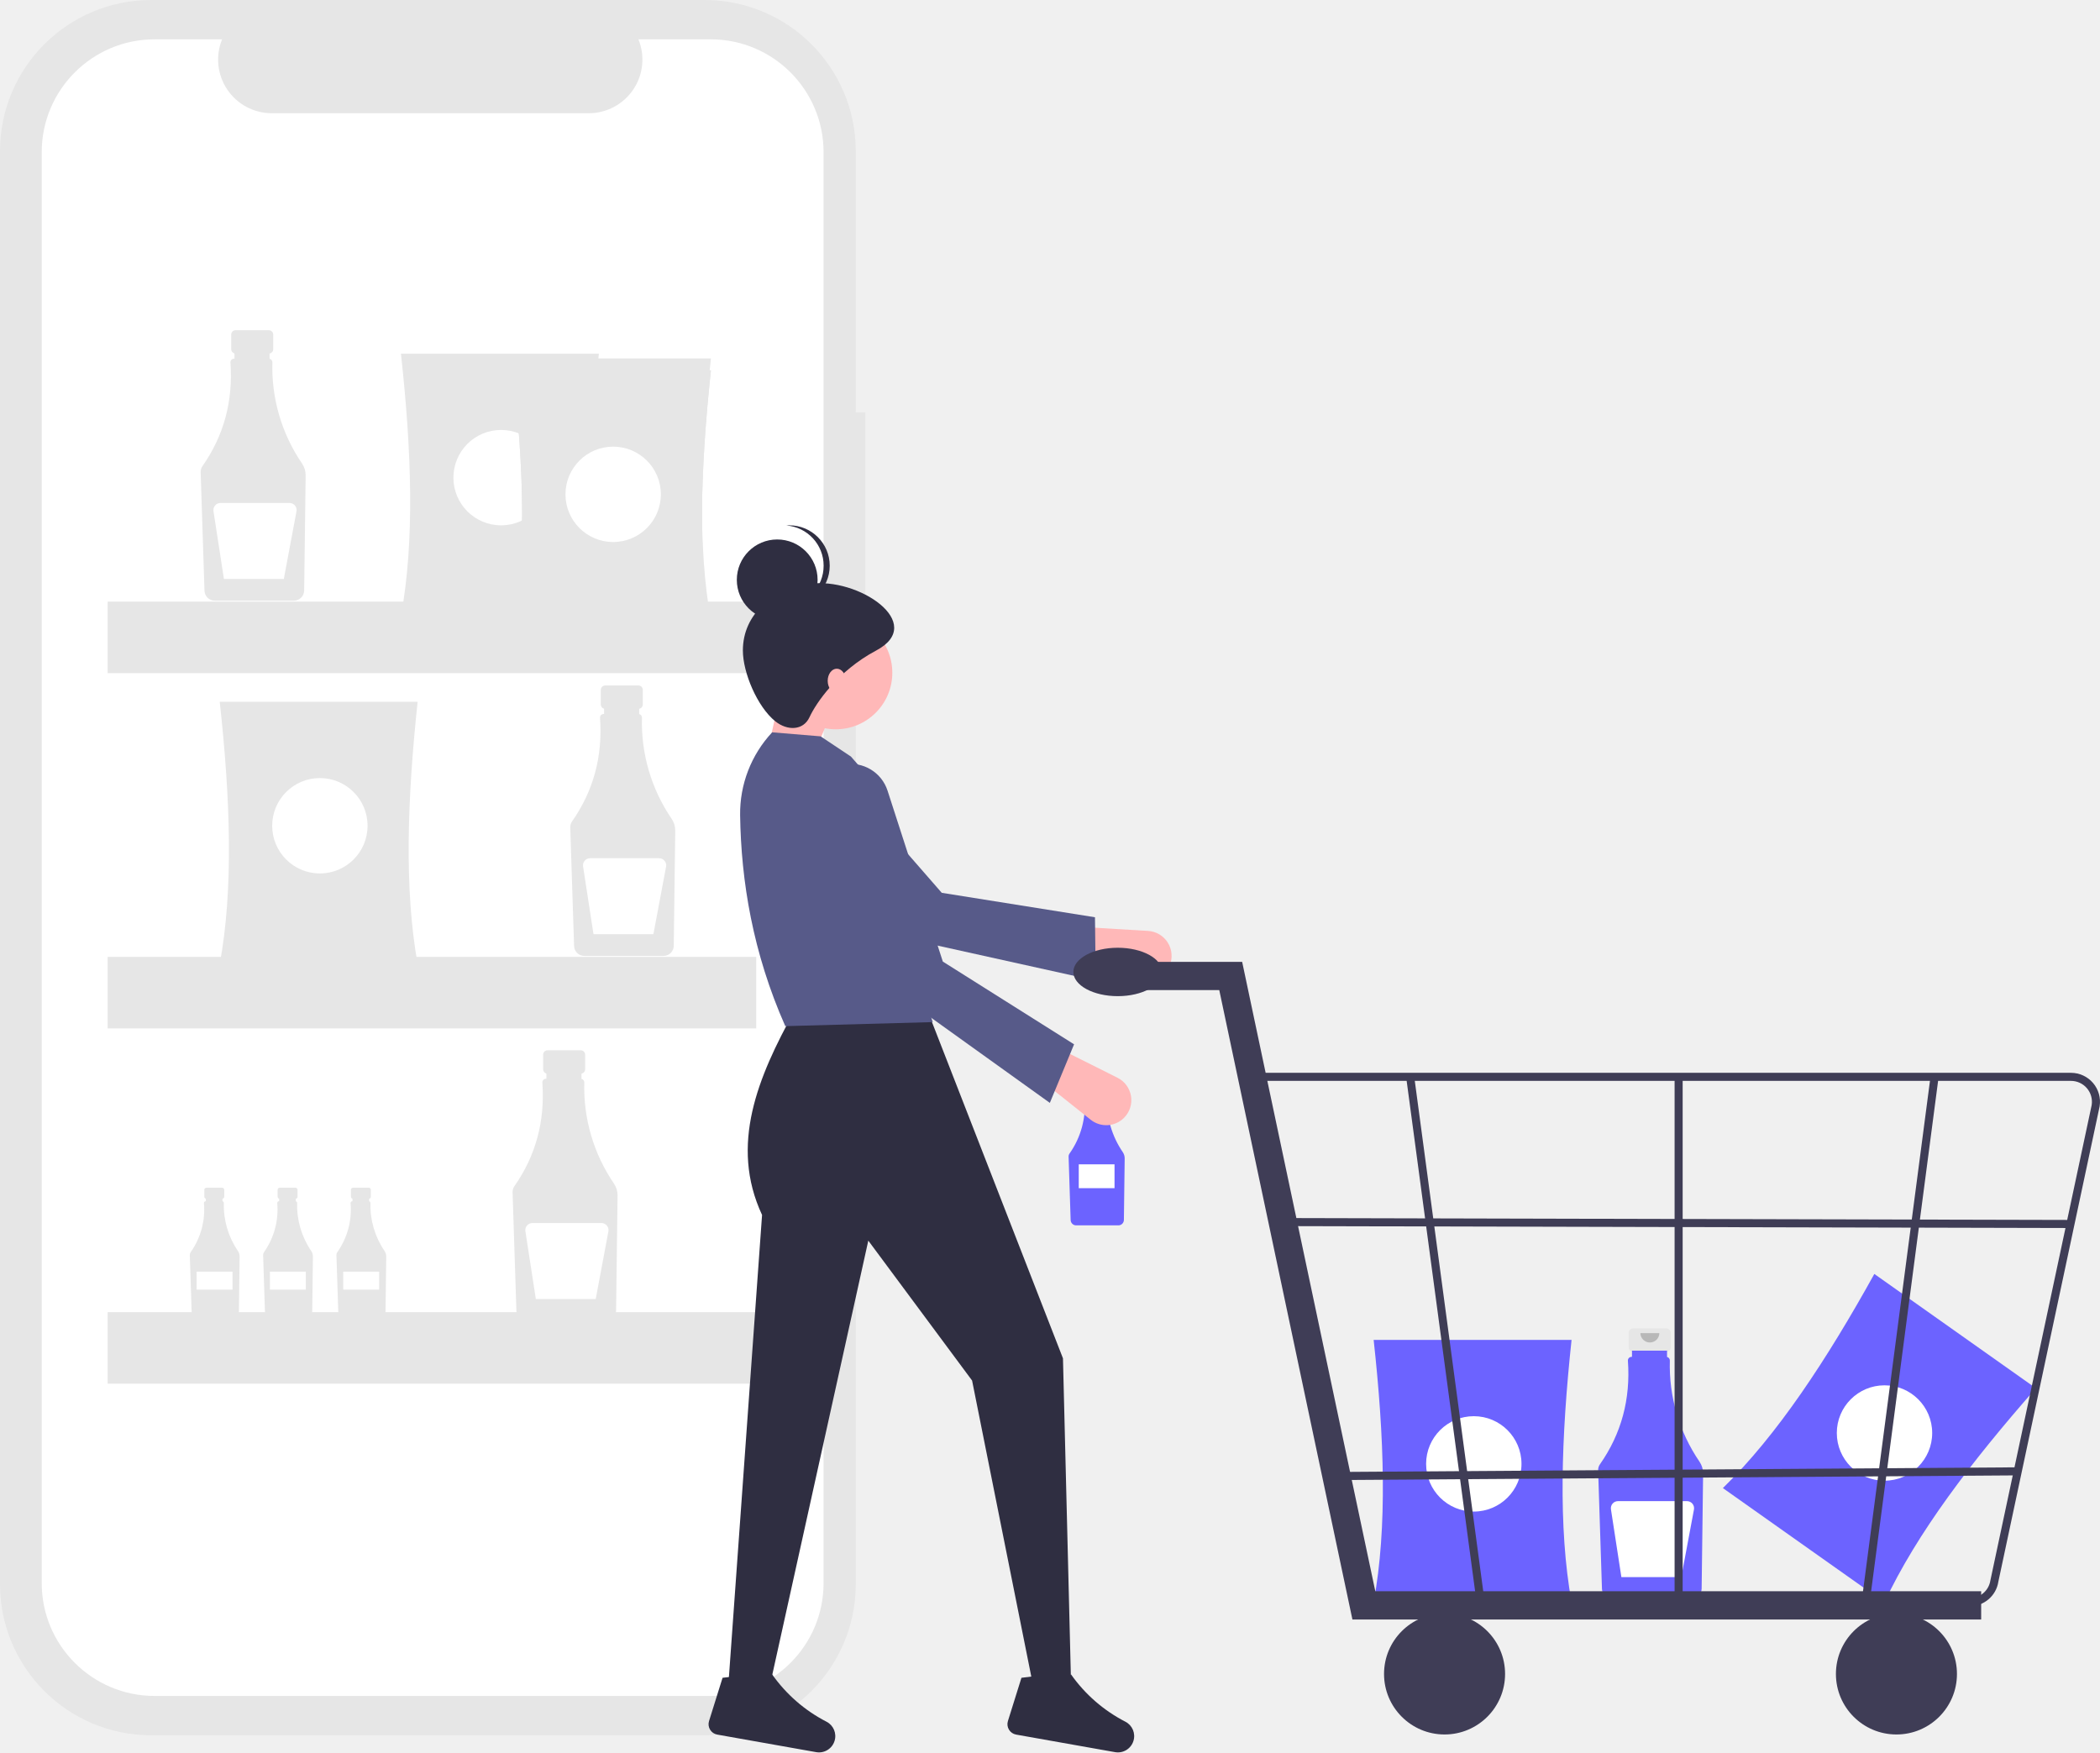
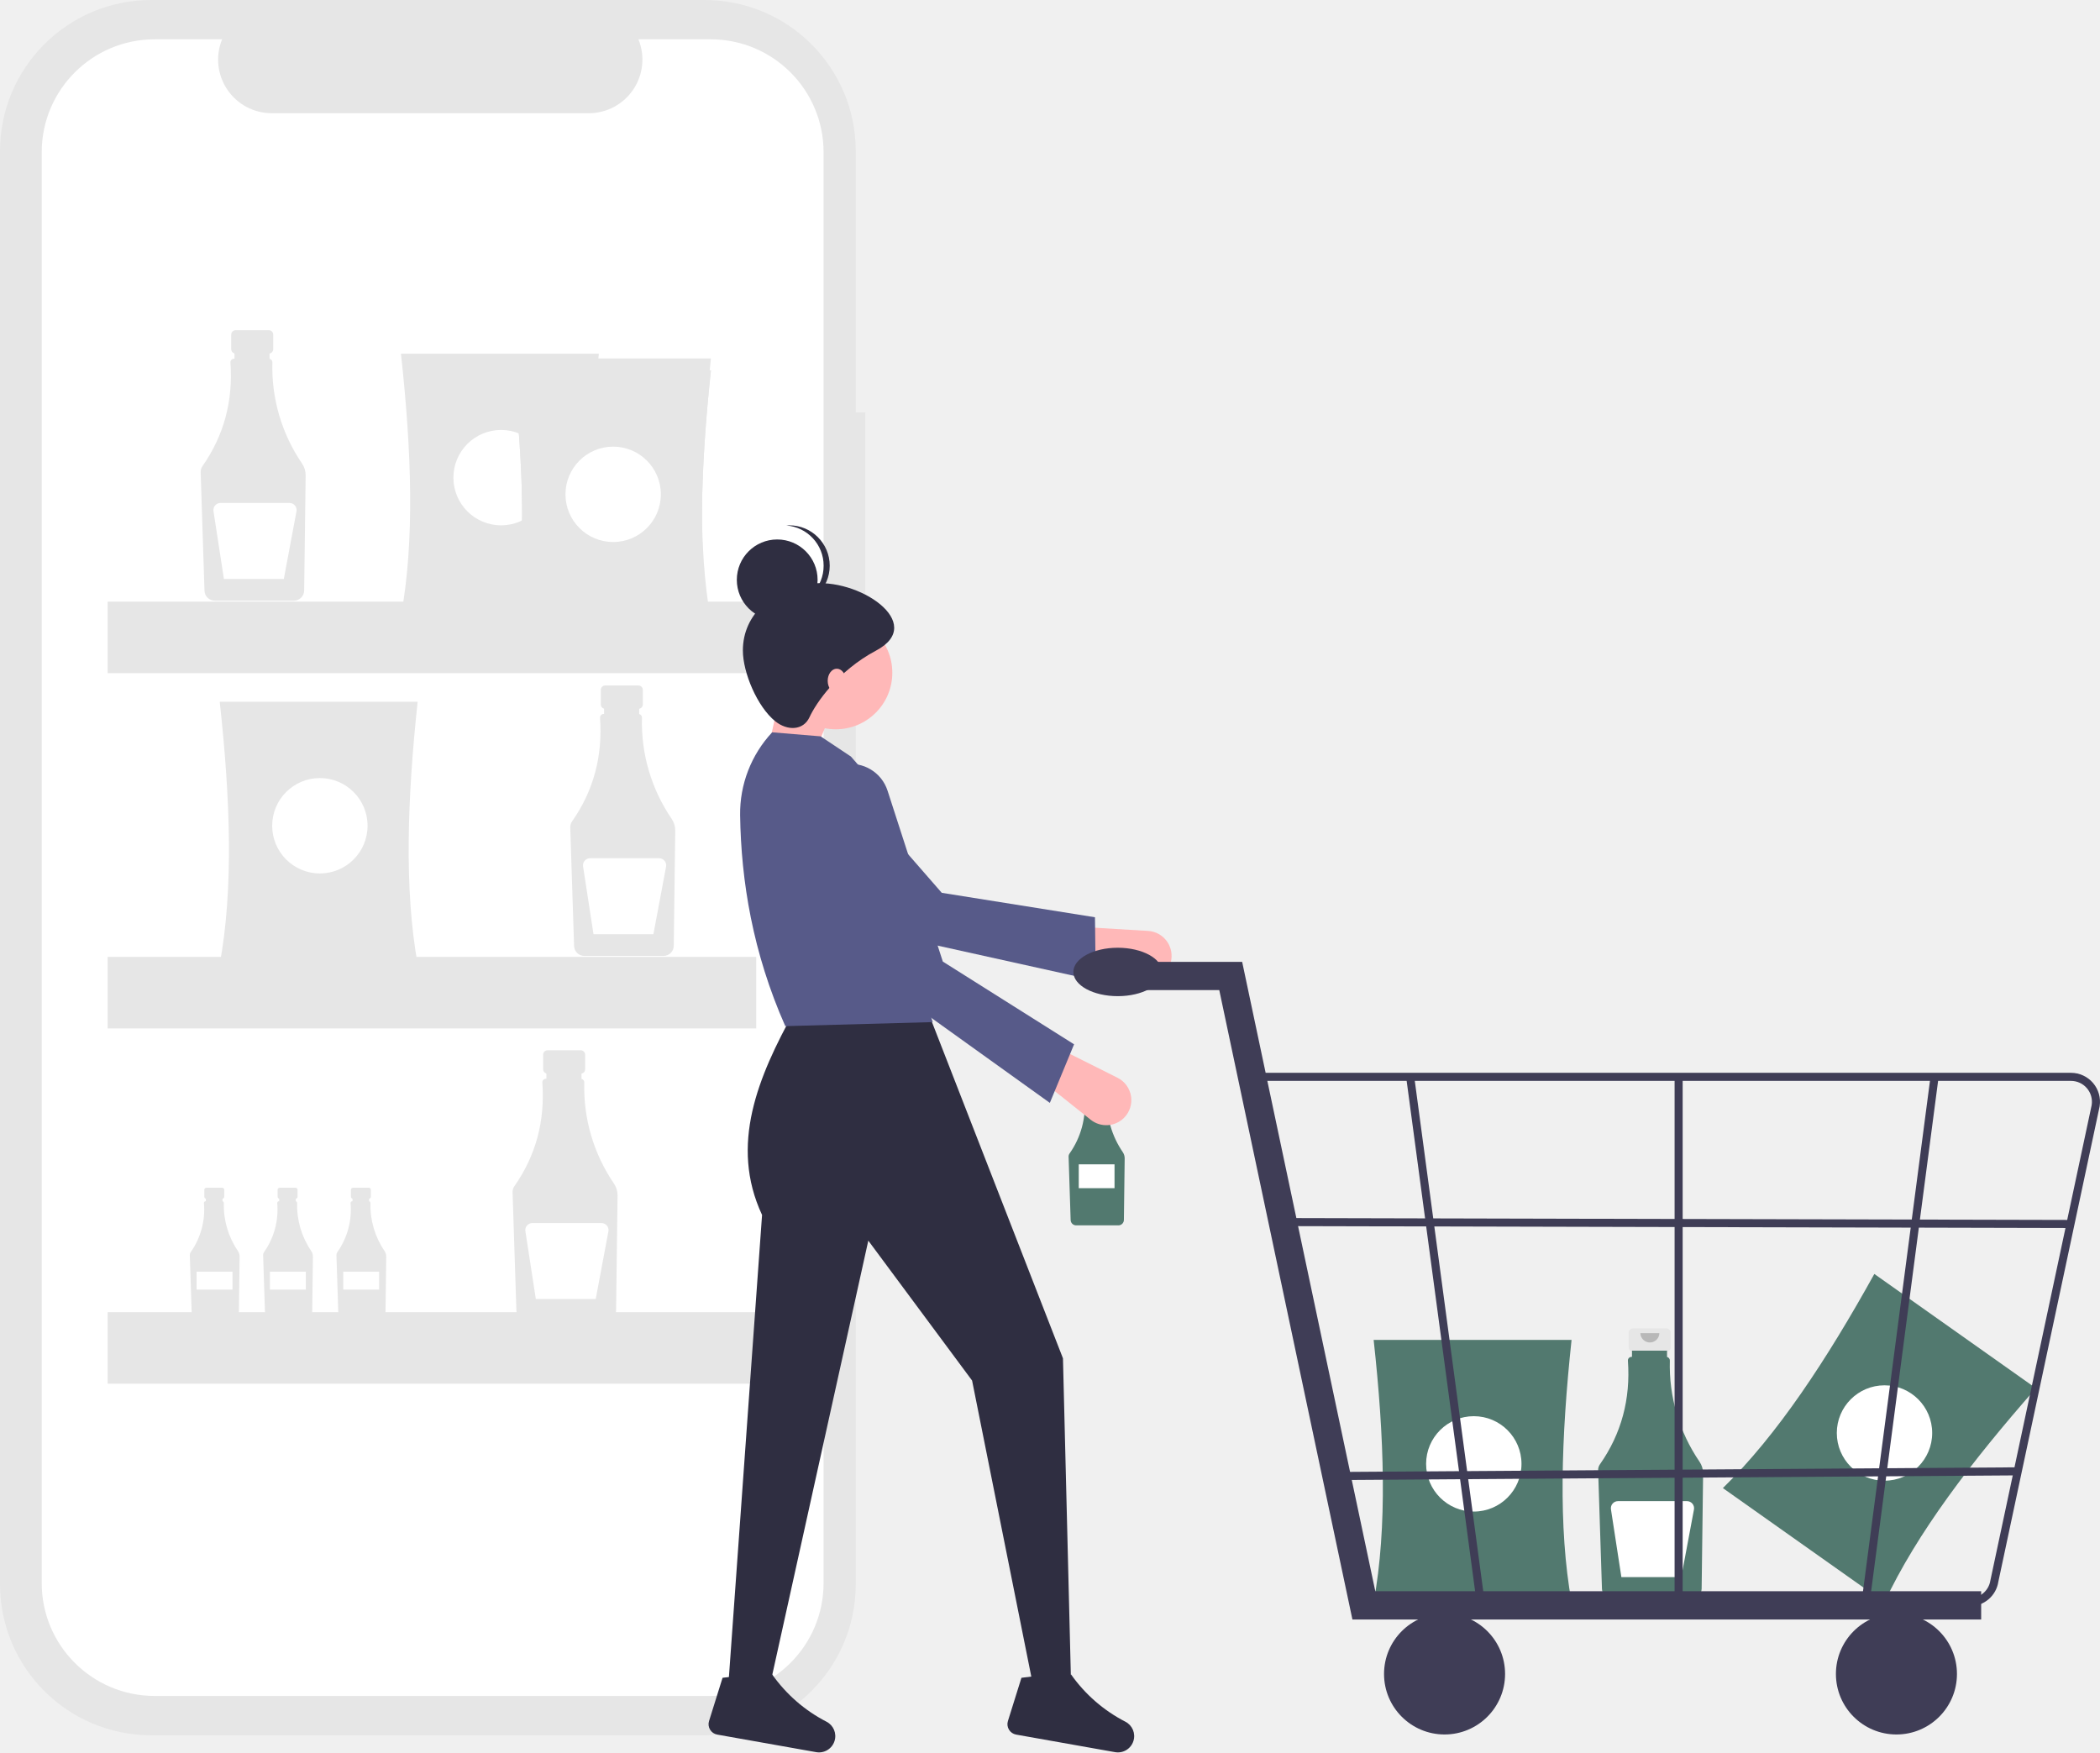
<svg xmlns="http://www.w3.org/2000/svg" data-name="Layer 1" width="888" height="741.048" viewBox="0 0 888 741.048">
  <path d="M521.896,253.856H517.864v-110.453a63.927,63.927,0,0,0-63.927-63.927H219.927A63.927,63.927,0,0,0,156,143.403V749.357A63.927,63.927,0,0,0,219.927,813.284H453.937a63.927,63.927,0,0,0,63.927-63.927V332.478h4.032Z" transform="translate(-156 -79.47583)" fill="#e6e6e6" />
  <path d="M456.516,96.107h-30.546a22.681,22.681,0,0,1-21,31.247H270.91a22.681,22.681,0,0,1-21-31.247h-28.53a47.74,47.74,0,0,0-47.74,47.74V748.912a47.74,47.74,0,0,0,47.74,47.74H456.516a47.74,47.74,0,0,0,47.74-47.74V143.848A47.74,47.74,0,0,0,456.516,96.107Z" transform="translate(-156 -79.47583)" fill="#fff" />
  <path d="M269.672,219.111H255.633a1.861,1.861,0,0,0-1.861,1.861v6.162a1.861,1.861,0,0,0,1.861,1.861h2.327v9.233h9.386v-9.233h2.327a1.861,1.861,0,0,0,1.861-1.861v-6.162A1.861,1.861,0,0,0,269.672,219.111Z" transform="translate(-156 -79.47583)" fill="#e6e6e6" />
  <path d="M283.734,275.507a72.178,72.178,0,0,1-12.557-42.794,1.522,1.522,0,0,0-1.188-1.519v-2.663H255.162v2.626h-.204a1.521,1.521,0,0,0-1.519,1.523q0.0.055.004.111,1.752,24.425-11.833,43.808a4.193,4.193,0,0,0-.759,2.541l1.621,50.151a4.341,4.341,0,0,0,4.304,4.19h33.537a4.343,4.343,0,0,0,4.307-4.264l.625-48.693A8.788,8.788,0,0,0,283.734,275.507Z" transform="translate(-156 -79.47583)" fill="#e6e6e6" />
  <path d="M278.425,292.166H249.234a2.997,2.997,0,0,0-2.962,3.453l4.411,28.673h25.33l5.358-28.577a2.997,2.997,0,0,0-2.946-3.549Z" transform="translate(-156 -79.47583)" fill="#fff" />
  <path d="M425.957,369.345H411.917a1.861,1.861,0,0,0-1.861,1.861v6.162a1.861,1.861,0,0,0,1.861,1.861h2.327v9.233h9.386V379.23h2.327a1.861,1.861,0,0,0,1.861-1.861v-6.162A1.861,1.861,0,0,0,425.957,369.345Z" transform="translate(-156 -79.47583)" fill="#e6e6e6" />
  <path d="M440.019,425.742a72.178,72.178,0,0,1-12.557-42.794,1.522,1.522,0,0,0-1.188-1.519V378.767H411.446v2.626h-.204a1.521,1.521,0,0,0-1.519,1.523q0.0.055.004.111,1.752,24.425-11.833,43.808a4.193,4.193,0,0,0-.759,2.541l1.621,50.151a4.341,4.341,0,0,0,4.304,4.19h33.537a4.343,4.343,0,0,0,4.307-4.264l.625-48.693A8.788,8.788,0,0,0,440.019,425.742Z" transform="translate(-156 -79.47583)" fill="#e6e6e6" />
  <path d="M434.71,442.401H405.518a2.997,2.997,0,0,0-2.962,3.453l4.411,28.673h25.33l5.358-28.577a2.997,2.997,0,0,0-2.946-3.549Z" transform="translate(-156 -79.47583)" fill="#fff" />
  <path d="M249.935,581.733h-6.659a.883.883,0,0,0-.883.883v2.923a.883.883,0,0,0,.883.883h1.104v4.38h4.452v-4.38H249.935a.883.883,0,0,0,.883-.883v-2.923A.883.883,0,0,0,249.935,581.733Z" transform="translate(-156 -79.47583)" fill="#e6e6e6" />
  <path d="M256.605,608.484a34.237,34.237,0,0,1-5.956-20.299.722.722,0,0,0-.564-.721v-1.263H243.052v1.245h-.097a.722.722,0,0,0-.721.723q0,.026.002.053a31.246,31.246,0,0,1-5.613,20.78,1.989,1.989,0,0,0-.36,1.205l.769,23.789a2.059,2.059,0,0,0,2.042,1.988h15.908a2.06,2.06,0,0,0,2.043-2.023l.296-23.097A4.168,4.168,0,0,0,256.605,608.484Z" transform="translate(-156 -79.47583)" fill="#e6e6e6" />
  <rect x="83.137" y="537.753" width="15.179" height="7.59" fill="#fff" />
  <path d="M280.935,581.733h-6.659a.883.883,0,0,0-.883.883v2.923a.883.883,0,0,0,.883.883h1.104v4.38h4.452v-4.38H280.935a.883.883,0,0,0,.883-.883v-2.923A.883.883,0,0,0,280.935,581.733Z" transform="translate(-156 -79.47583)" fill="#e6e6e6" />
  <path d="M287.605,608.484a34.237,34.237,0,0,1-5.956-20.299.722.722,0,0,0-.564-.721v-1.263H274.052v1.245h-.097a.722.722,0,0,0-.721.723q0,.026.002.053a31.246,31.246,0,0,1-5.613,20.78,1.989,1.989,0,0,0-.36,1.205l.769,23.789a2.059,2.059,0,0,0,2.042,1.988h15.908a2.06,2.06,0,0,0,2.043-2.023l.296-23.097A4.168,4.168,0,0,0,287.605,608.484Z" transform="translate(-156 -79.47583)" fill="#e6e6e6" />
  <rect x="114.137" y="537.753" width="15.179" height="7.59" fill="#fff" />
  <path d="M311.935,581.733h-6.659a.883.883,0,0,0-.883.883v2.923a.883.883,0,0,0,.883.883h1.104v4.38h4.452v-4.38H311.935a.883.883,0,0,0,.883-.883v-2.923A.883.883,0,0,0,311.935,581.733Z" transform="translate(-156 -79.47583)" fill="#e6e6e6" />
  <path d="M318.605,608.484a34.237,34.237,0,0,1-5.956-20.299.722.722,0,0,0-.564-.721v-1.263H305.052v1.245h-.097a.722.722,0,0,0-.721.723q0,.026.002.053a31.246,31.246,0,0,1-5.613,20.78,1.989,1.989,0,0,0-.36,1.205l.769,23.789a2.059,2.059,0,0,0,2.042,1.988h15.908a2.06,2.06,0,0,0,2.043-2.023l.296-23.097A4.168,4.168,0,0,0,318.605,608.484Z" transform="translate(-156 -79.47583)" fill="#e6e6e6" />
  <rect x="145.137" y="537.753" width="15.179" height="7.59" fill="#fff" />
  <path d="M401.567,523.613H387.528a1.861,1.861,0,0,0-1.861,1.861v6.162a1.861,1.861,0,0,0,1.861,1.861h2.327v9.233h9.386v-9.233h2.327a1.861,1.861,0,0,0,1.861-1.861v-6.162A1.861,1.861,0,0,0,401.567,523.613Z" transform="translate(-156 -79.47583)" fill="#e6e6e6" />
  <path d="M415.629,580.01a72.178,72.178,0,0,1-12.557-42.794,1.522,1.522,0,0,0-1.188-1.519v-2.663H387.057v2.626h-.204a1.521,1.521,0,0,0-1.519,1.523q0.0.055.004.111,1.752,24.425-11.833,43.808a4.193,4.193,0,0,0-.759,2.541l1.621,50.151a4.341,4.341,0,0,0,4.304,4.19h33.537a4.343,4.343,0,0,0,4.307-4.264l.625-48.693A8.788,8.788,0,0,0,415.629,580.01Z" transform="translate(-156 -79.47583)" fill="#e6e6e6" />
  <path d="M410.32,596.668H381.129a2.997,2.997,0,0,0-2.962,3.453l4.411,28.673h25.33l5.358-28.577a2.997,2.997,0,0,0-2.946-3.549Z" transform="translate(-156 -79.47583)" fill="#fff" />
  <path d="M409.232,339.938H325.544c5.851-31.633,4.505-69.832,0-110.911h83.688C404.847,270.107,403.536,308.305,409.232,339.938Z" transform="translate(-156 -79.47583)" fill="#e6e6e6" />
  <circle cx="211.892" cy="201.982" r="20.166" fill="#fff" />
  <path d="M332.602,487.148H248.914c5.851-31.633,4.505-69.832,0-110.911H332.602C328.217,417.316,326.907,455.515,332.602,487.148Z" transform="translate(-156 -79.47583)" fill="#e6e6e6" />
  <circle cx="135.262" cy="349.192" r="20.166" fill="#fff" />
  <path d="M456.621,346.996H372.933c5.851-31.633,4.505-69.832,0-110.911h83.688C452.236,277.165,450.926,315.363,456.621,346.996Z" transform="translate(-156 -79.47583)" fill="#e6e6e6" />
  <circle cx="259.281" cy="209.04" r="20.166" fill="#fff" />
  <path d="M456.621,341.955H372.933c5.851-31.633,4.505-69.832,0-110.911h83.688C452.236,272.123,450.926,310.322,456.621,341.955Z" transform="translate(-156 -79.47583)" fill="#e6e6e6" />
  <circle cx="259.281" cy="203.998" r="20.166" fill="#fff" />
  <path d="M456.621,346.996H372.933c5.851-31.633,4.505-69.832,0-110.911h83.688C452.236,277.165,450.926,315.363,456.621,346.996Z" transform="translate(-156 -79.47583)" fill="#e6e6e6" />
  <circle cx="259.281" cy="209.04" r="20.166" fill="#fff" />
  <rect x="45.525" y="254.413" width="274.254" height="30.249" fill="#e6e6e6" />
  <rect x="45.525" y="404.647" width="274.254" height="30.249" fill="#e6e6e6" />
  <rect x="45.525" y="554.882" width="274.254" height="30.249" fill="#e6e6e6" />
-   <path d="M952.855,757.075l-68.325-48.326c23.044-22.448,44.002-54.411,64.046-90.551l68.325,48.326C989.599,697.53,966.471,727.96,952.855,757.075Z" transform="translate(-156 -79.47583)" fill="#6c63ff" />
+   <path d="M952.855,757.075l-68.325-48.326c23.044-22.448,44.002-54.411,64.046-90.551l68.325,48.326C989.599,697.53,966.471,727.96,952.855,757.075Z" transform="translate(-156 -79.47583)" fill="#52796f" />
  <circle cx="796.873" cy="605.982" r="20.166" fill="#fff" />
  <path d="M623.262,536.554h-7.5a.994.994,0,0,0-.994.994v3.292a.994.994,0,0,0,.994.994h1.243v4.932h5.014v-4.932h1.243a.994.994,0,0,0,.994-.994v-3.292A.994.994,0,0,0,623.262,536.554Z" transform="translate(-156 -79.47583)" fill="#e6e6e6" />
-   <path d="M630.774,566.682a38.558,38.558,0,0,1-6.708-22.861.813.813,0,0,0-.635-.812v-1.422h-7.921v1.403h-.109a.813.813,0,0,0-.812.814q0,.03.002.059a35.189,35.189,0,0,1-6.322,23.403,2.24,2.24,0,0,0-.405,1.357l.866,26.792a2.319,2.319,0,0,0,2.299,2.238h17.916a2.32,2.32,0,0,0,2.301-2.278l.334-26.012A4.695,4.695,0,0,0,630.774,566.682Z" transform="translate(-156 -79.47583)" fill="#6c63ff" />
+   <path d="M630.774,566.682a38.558,38.558,0,0,1-6.708-22.861.813.813,0,0,0-.635-.812v-1.422h-7.921v1.403h-.109a.813.813,0,0,0-.812.814q0,.03.002.059a35.189,35.189,0,0,1-6.322,23.403,2.24,2.24,0,0,0-.405,1.357l.866,26.792a2.319,2.319,0,0,0,2.299,2.238h17.916a2.32,2.32,0,0,0,2.301-2.278l.334-26.012A4.695,4.695,0,0,0,630.774,566.682Z" transform="translate(-156 -79.47583)" fill="#52796f" />
  <path d="M621.699,537.627a2.145,2.145,0,0,1-4.291,0" transform="translate(-156 -79.47583)" opacity="0.2" style="isolation:isolate" />
  <rect x="456.161" y="492.368" width="15.124" height="10.083" fill="#fff" />
  <path d="M860.602,641.218H846.563a1.861,1.861,0,0,0-1.861,1.861v6.162a1.861,1.861,0,0,0,1.861,1.861h2.327v9.233h9.386v-9.233h2.327a1.861,1.861,0,0,0,1.861-1.861V643.079A1.861,1.861,0,0,0,860.602,641.218Z" transform="translate(-156 -79.47583)" fill="#e6e6e6" />
-   <path d="M874.664,697.615a72.178,72.178,0,0,1-12.557-42.794,1.522,1.522,0,0,0-1.188-1.519v-2.663H846.092v2.626h-.204a1.521,1.521,0,0,0-1.519,1.523q0.0.055.004.111,1.752,24.425-11.833,43.808a4.193,4.193,0,0,0-.759,2.541l1.621,50.151a4.341,4.341,0,0,0,4.304,4.19h33.537a4.343,4.343,0,0,0,4.307-4.264l.625-48.693A8.788,8.788,0,0,0,874.664,697.615Z" transform="translate(-156 -79.47583)" fill="#6c63ff" />
+   <path d="M874.664,697.615a72.178,72.178,0,0,1-12.557-42.794,1.522,1.522,0,0,0-1.188-1.519v-2.663H846.092v2.626h-.204a1.521,1.521,0,0,0-1.519,1.523q0.0.055.004.111,1.752,24.425-11.833,43.808a4.193,4.193,0,0,0-.759,2.541l1.621,50.151a4.341,4.341,0,0,0,4.304,4.19h33.537a4.343,4.343,0,0,0,4.307-4.264l.625-48.693A8.788,8.788,0,0,0,874.664,697.615Z" transform="translate(-156 -79.47583)" fill="#52796f" />
  <path d="M857.676,643.226a4.016,4.016,0,0,1-8.031,0" transform="translate(-156 -79.47583)" opacity="0.2" style="isolation:isolate" />
  <path d="M869.355,714.273H840.164a2.997,2.997,0,0,0-2.962,3.453l4.411,28.673h25.33l5.358-28.577a2.997,2.997,0,0,0-2.946-3.549Z" transform="translate(-156 -79.47583)" fill="#fff" />
-   <path d="M820.546,756.996H736.858c5.851-31.633,4.505-69.832,0-110.911H820.546C816.161,687.164,814.851,725.362,820.546,756.996Z" transform="translate(-156 -79.47583)" fill="#6c63ff" />
+   <path d="M820.546,756.996H736.858c5.851-31.633,4.505-69.832,0-110.911H820.546C816.161,687.164,814.851,725.362,820.546,756.996Z" transform="translate(-156 -79.47583)" fill="#52796f" />
  <circle cx="623.206" cy="619.039" r="20.166" fill="#fff" />
  <polygon points="322.243 328.466 341.03 326.758 352.986 297.724 331.637 285.768 322.243 328.466" fill="#ffb8b8" />
  <path d="M650.66,487.65v0a10.593,10.593,0,0,0-9.202-14.517l-29.17-1.739-4.295,14.282,30.029,8.247A10.593,10.593,0,0,0,650.66,487.65Z" transform="translate(-156 -79.47583)" fill="#ffb8b8" />
  <path d="M619.339,494.163l-.321-26.8-64.793-10.339L504.31,399.777a16.338,16.338,0,0,0-21.294-2.912l0,0a16.338,16.338,0,0,0-2.846,24.922l41.18,50.678Z" transform="translate(-156 -79.47583)" fill="#575a89" />
  <path d="M463.726,795.643h17.079L523.168,604.109l43.887,59.169,25.619,128.095h16.225l-3.416-137.488-57.216-146.882H491.906c-15.402,27.874-27.485,56.608-13.663,86.251Z" transform="translate(-156 -79.47583)" fill="#2f2e41" />
  <path d="M582.204,807.276a4.457,4.457,0,0,0,3.476,5.718l41.793,7.417a6.876,6.876,0,0,0,7.801-4.713h0a6.834,6.834,0,0,0-3.342-8.126,63.902,63.902,0,0,1-23.048-20.038c-4.593,4.277-9.727,3.875-15.179.723l-5.782.723Z" transform="translate(-156 -79.47583)" fill="#2f2e41" />
  <path d="M455.818,807.276a4.457,4.457,0,0,0,3.476,5.718l41.793,7.417a6.876,6.876,0,0,0,7.801-4.713h0a6.834,6.834,0,0,0-3.342-8.126,63.902,63.902,0,0,1-23.048-20.038c-4.593,4.277-9.727,3.875-15.179.723l-5.782.723Z" transform="translate(-156 -79.47583)" fill="#2f2e41" />
  <circle cx="353.413" cy="284.487" r="23.911" fill="#ffb8b8" />
  <path d="M488.064,513.407,550.403,511.699l-18.308-57.62c11.377-18.239-.073-36.46-16.278-54.677l-12.809-8.54-20.495-1.708h0a50.314,50.314,0,0,0-13.549,35.05C469.369,452.032,474.297,482.324,488.064,513.407Z" transform="translate(-156 -79.47583)" fill="#575a89" />
  <path d="M631.291,552.192h0a10.593,10.593,0,0,0-2.749-16.966L602.409,522.151l-9.567,11.441,24.363,19.395A10.593,10.593,0,0,0,631.291,552.192Z" transform="translate(-156 -79.47583)" fill="#ffb8b8" />
  <path d="M599.933,545.858l10.248-24.765-55.502-34.994-23.37-72.268a16.338,16.338,0,0,0-18.432-11.054h0a16.338,16.338,0,0,0-12.421,21.793l17.923,62.791Z" transform="translate(-156 -79.47583)" fill="#575a89" />
  <path d="M470.13,354.569c0,9.304,6.042,23.712,13.663,29.889,5.128,4.156,11.905,3.981,14.517-1.708,2.68-5.836,11.919-19.552,28.181-28.181,21.678-11.503-7.688-31.182-28.181-28.181C482.911,328.643,470.13,339.005,470.13,354.569Z" transform="translate(-156 -79.47583)" fill="#2f2e41" />
  <circle cx="328.648" cy="245.205" r="17.079" fill="#2f2e41" />
  <path d="M504.289,318.703a17.069,17.069,0,0,0-15.798-17.015c.424-.032.849-.065,1.281-.065a17.079,17.079,0,0,1,0,34.159c-.432,0-.857-.033-1.281-.065A17.069,17.069,0,0,0,504.289,318.703Z" transform="translate(-156 -79.47583)" fill="#2f2e41" />
  <ellipse cx="353.84" cy="287.903" rx="3.843" ry="5.124" fill="#ffb8b8" />
  <polygon points="837.751 684.845 571.879 684.845 515.578 418.694 467.529 418.694 467.529 406.752 525.258 406.752 581.559 672.902 837.751 672.902 837.751 684.845" fill="#3f3d56" />
  <circle cx="610.841" cy="707.877" r="25.591" fill="#3f3d56" />
  <circle cx="801.923" cy="707.877" r="25.591" fill="#3f3d56" />
  <path d="M988.903,758.697H730.225L684.584,533.145h347.151a12.265,12.265,0,0,1,12.116,14.167l-42.833,201.025A12.204,12.204,0,0,1,988.903,758.697Zm-255.869-3.412H988.903a8.806,8.806,0,0,0,8.742-7.477l42.833-201.025a8.85,8.85,0,0,0-8.744-10.225H688.726Z" transform="translate(-156 -79.47583)" fill="#3f3d56" />
  <polygon points="624.513 678.499 594.623 455.653 597.989 455.097 627.879 677.943 624.513 678.499" fill="#3f3d56" />
  <polygon points="790.712 676.788 787.343 676.242 816.36 455.102 819.729 455.648 790.712 676.788" fill="#3f3d56" />
  <rect x="708.115" y="455.375" width="3.412" height="222.846" fill="#3f3d56" />
  <rect x="865.451" y="431.522" width="3.412" height="330.296" transform="translate(112.3889 1382.904) rotate(-89.86127)" fill="#3f3d56" />
  <rect x="718.838" y="700.962" width="290.178" height="3.412" transform="translate(-160.7831 -73.5538) rotate(-0.39166)" fill="#3f3d56" />
  <ellipse cx="472.648" cy="411.017" rx="18.767" ry="10.237" fill="#3f3d56" />
</svg>
